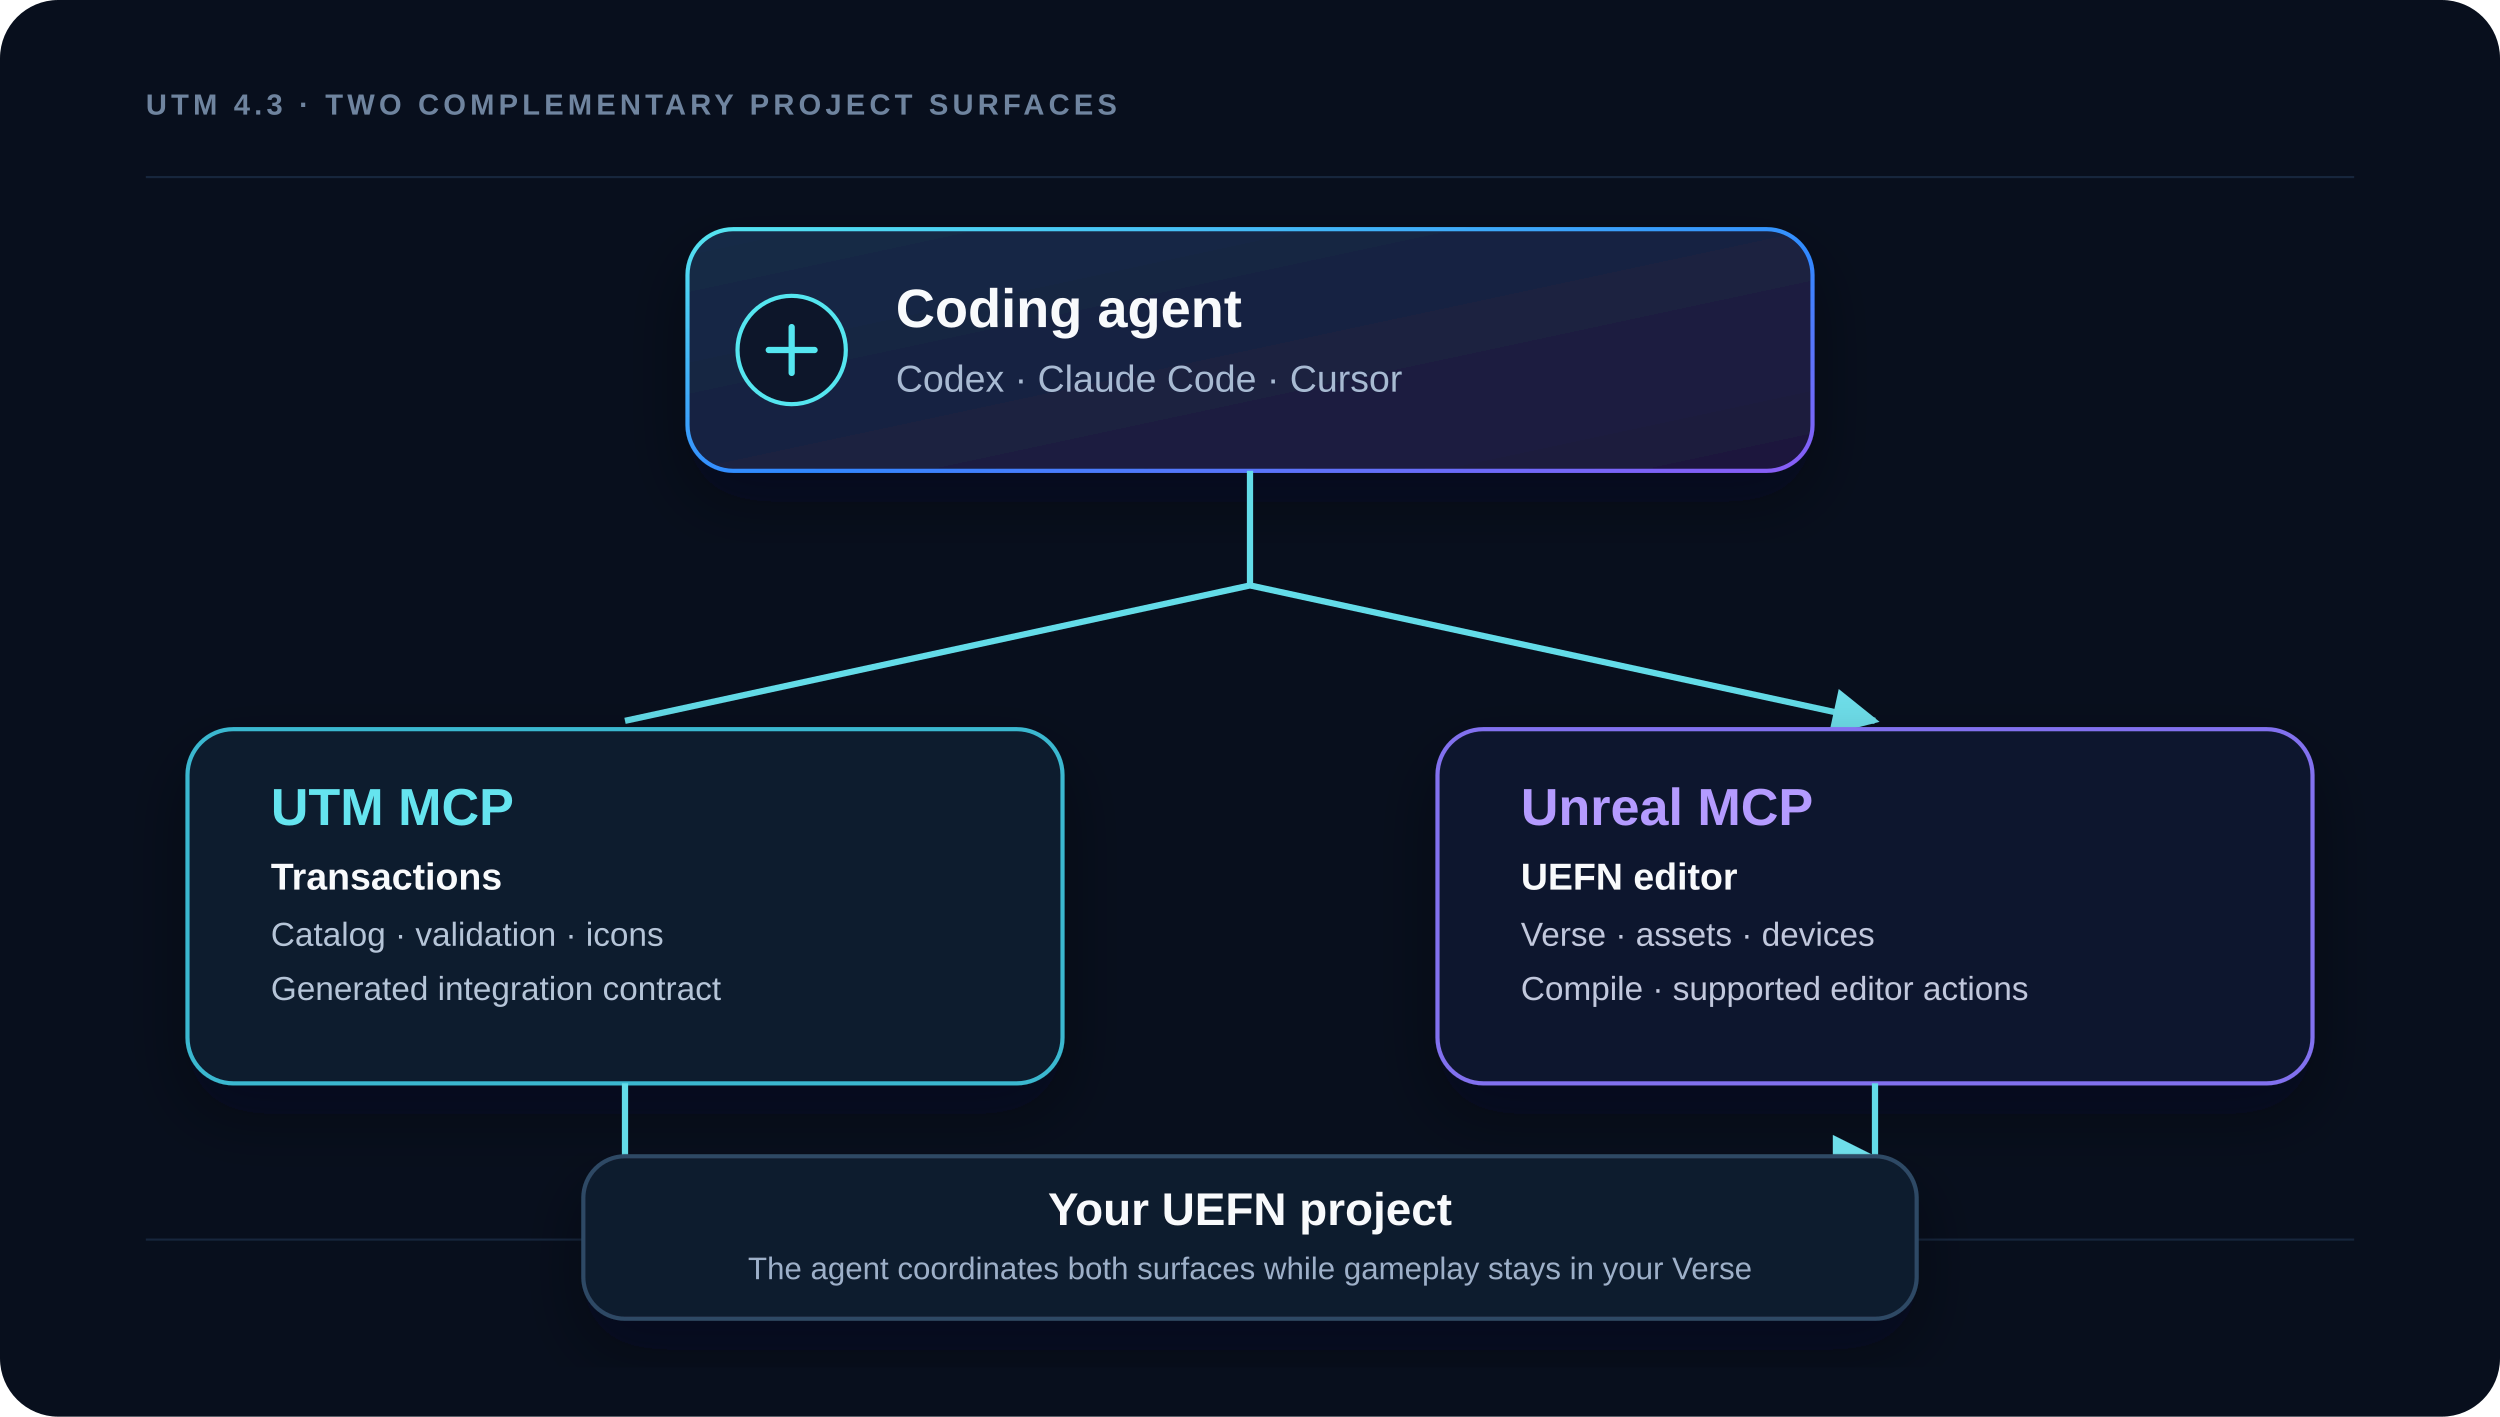
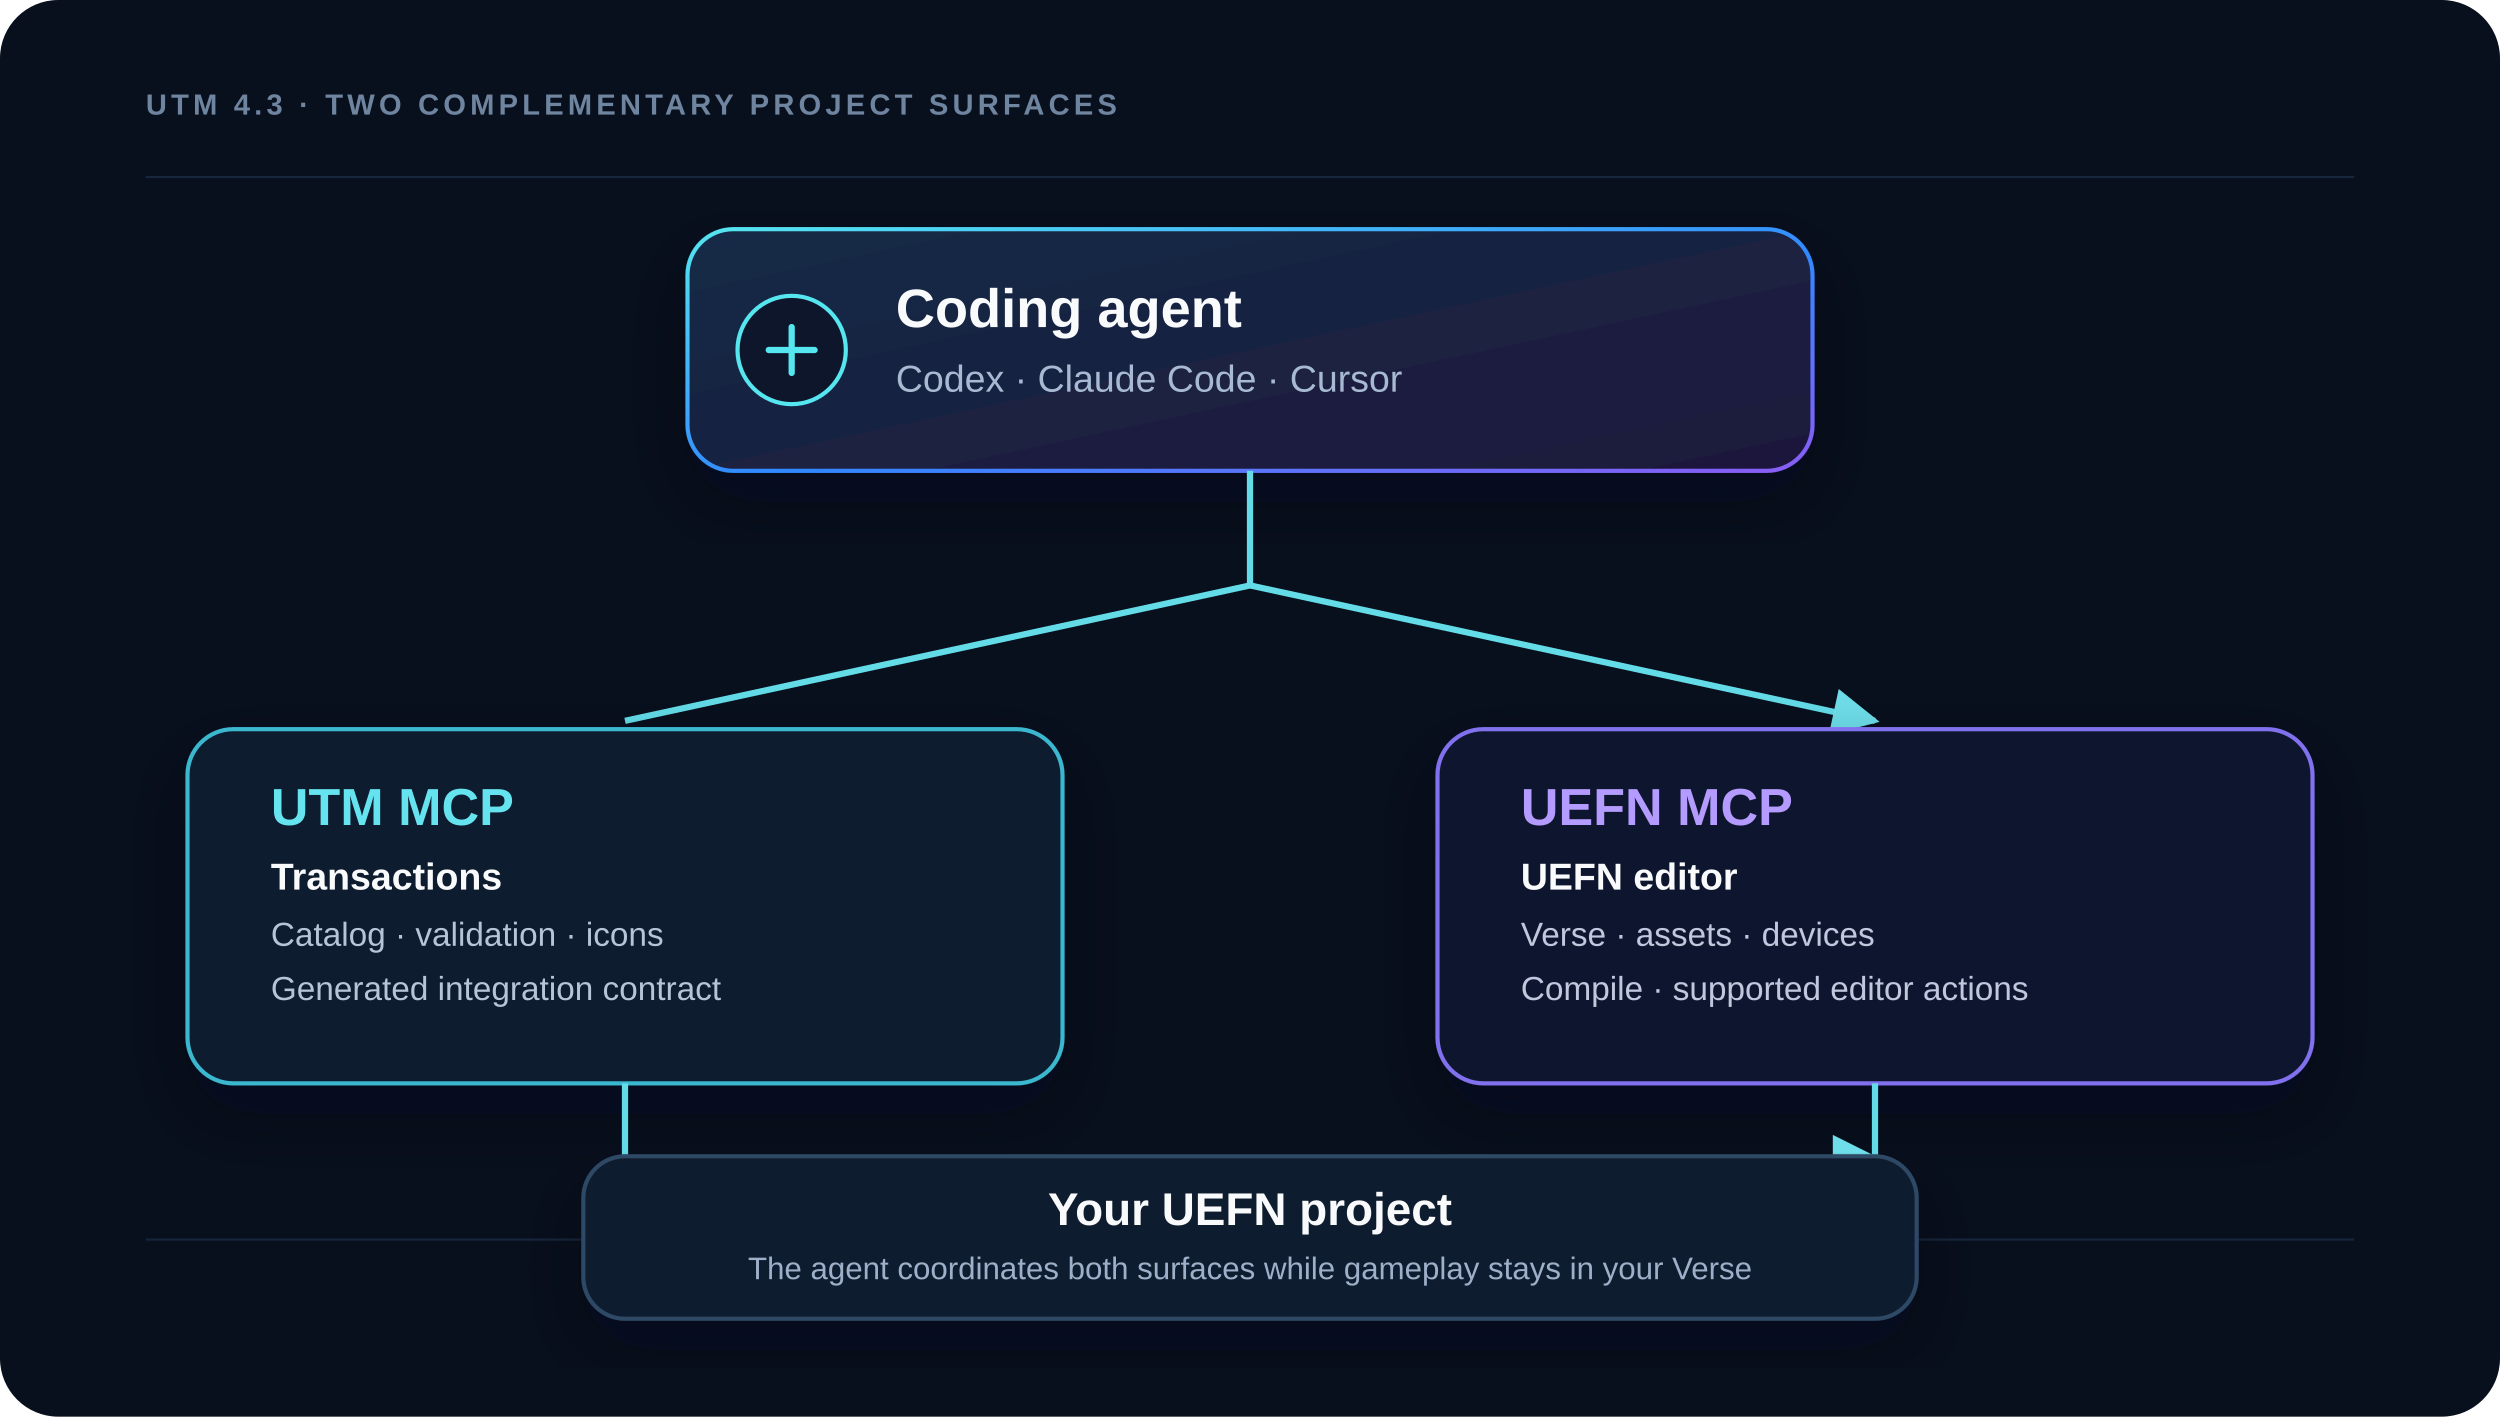
<svg xmlns="http://www.w3.org/2000/svg" viewBox="0 0 1200 680" role="img" aria-labelledby="title desc">
  <defs>
    <linearGradient id="edge" x1="0" y1="0" x2="1" y2="1">
      <stop stop-color="#55E6F0" />
      <stop offset=".55" stop-color="#3188FF" />
      <stop offset="1" stop-color="#8B5CF6" />
    </linearGradient>
    <linearGradient id="agent" x1="0" y1="0" x2="1" y2="1">
      <stop stop-color="#172b46" />
      <stop offset="1" stop-color="#1c183d" />
    </linearGradient>
    <filter id="shadow" x="-20%" y="-20%" width="140%" height="150%">
      <feDropShadow dx="0" dy="14" stdDeviation="16" flood-color="#000814" flood-opacity=".35" />
    </filter>
    <marker id="arrow" viewBox="0 0 12 12" refX="10" refY="6" markerWidth="9" markerHeight="9" orient="auto">
      <path d="M1 1l10 5-10 5z" fill="#6edeea" />
    </marker>
  </defs>
  <rect width="1200" height="680" rx="28" fill="#080f1d" />
  <path d="M70 85h1060M70 595h1060" stroke="#17263d" />
  <text x="70" y="55" fill="#6f849f" font-family="Segoe UI,Arial,sans-serif" font-size="14" font-weight="700" letter-spacing="2">UTM 4.3 · TWO COMPLEMENTARY PROJECT SURFACES</text>
  <g filter="url(#shadow)">
    <rect x="330" y="110" width="540" height="116" rx="22" fill="url(#agent)" stroke="url(#edge)" stroke-width="2" />
    <circle cx="380" cy="168" r="26" fill="#0d1729" stroke="#55e6f0" stroke-width="2" />
    <path d="M369 168h22M380 157v22" stroke="#55e6f0" stroke-width="3" stroke-linecap="round" />
    <text x="430" y="157" fill="#f8fafc" font-family="Segoe UI,Arial,sans-serif" font-size="26" font-weight="800">Coding agent</text>
    <text x="430" y="188" fill="#a8bad2" font-family="Segoe UI,Arial,sans-serif" font-size="18">Codex · Claude Code · Cursor</text>
  </g>
  <path d="M600 226v55M600 281L300 346M600 281l300 65" fill="none" stroke="#63dce8" stroke-width="3" marker-end="url(#arrow)" />
  <g filter="url(#shadow)">
    <rect x="90" y="350" width="420" height="170" rx="22" fill="#0e1a2d" stroke="#3ab8d0" stroke-width="2" />
    <rect x="690" y="350" width="420" height="170" rx="22" fill="#11182f" stroke="#8271ef" stroke-width="2" />
    <text x="130" y="396" fill="#65e4ef" font-family="Segoe UI,Arial,sans-serif" font-size="25" font-weight="800">UTM MCP</text>
    <text x="130" y="427" fill="#f8fafc" font-family="Segoe UI,Arial,sans-serif" font-size="18" font-weight="700">Transactions</text>
    <text x="130" y="454" fill="#b5c5d8" font-family="Segoe UI,Arial,sans-serif" font-size="16">Catalog · validation · icons</text>
    <text x="130" y="480" fill="#b5c5d8" font-family="Segoe UI,Arial,sans-serif" font-size="16">Generated integration contract</text>
-     <text x="730" y="396" fill="#b49bff" font-family="Segoe UI,Arial,sans-serif" font-size="25" font-weight="800">Unreal MCP</text>
+     <text x="730" y="396" fill="#b49bff" font-family="Segoe UI,Arial,sans-serif" font-size="25" font-weight="800">UEFN MCP</text>
    <text x="730" y="427" fill="#f8fafc" font-family="Segoe UI,Arial,sans-serif" font-size="18" font-weight="700">UEFN editor</text>
    <text x="730" y="454" fill="#c1c8dd" font-family="Segoe UI,Arial,sans-serif" font-size="16">Verse · assets · devices</text>
    <text x="730" y="480" fill="#c1c8dd" font-family="Segoe UI,Arial,sans-serif" font-size="16">Compile · supported editor actions</text>
  </g>
  <path d="M300 520v36M900 520v36M300 556h600" fill="none" stroke="#63dce8" stroke-width="3" marker-end="url(#arrow)" />
  <g filter="url(#shadow)">
    <rect x="280" y="555" width="640" height="78" rx="20" fill="#101c2d" stroke="#2d4865" stroke-width="2" />
    <text x="600" y="588" text-anchor="middle" fill="#f8fafc" font-family="Segoe UI,Arial,sans-serif" font-size="22" font-weight="800">Your UEFN project</text>
    <text x="600" y="614" text-anchor="middle" fill="#9db0c9" font-family="Segoe UI,Arial,sans-serif" font-size="15">The agent coordinates both surfaces while gameplay stays in your Verse</text>
  </g>
</svg>
